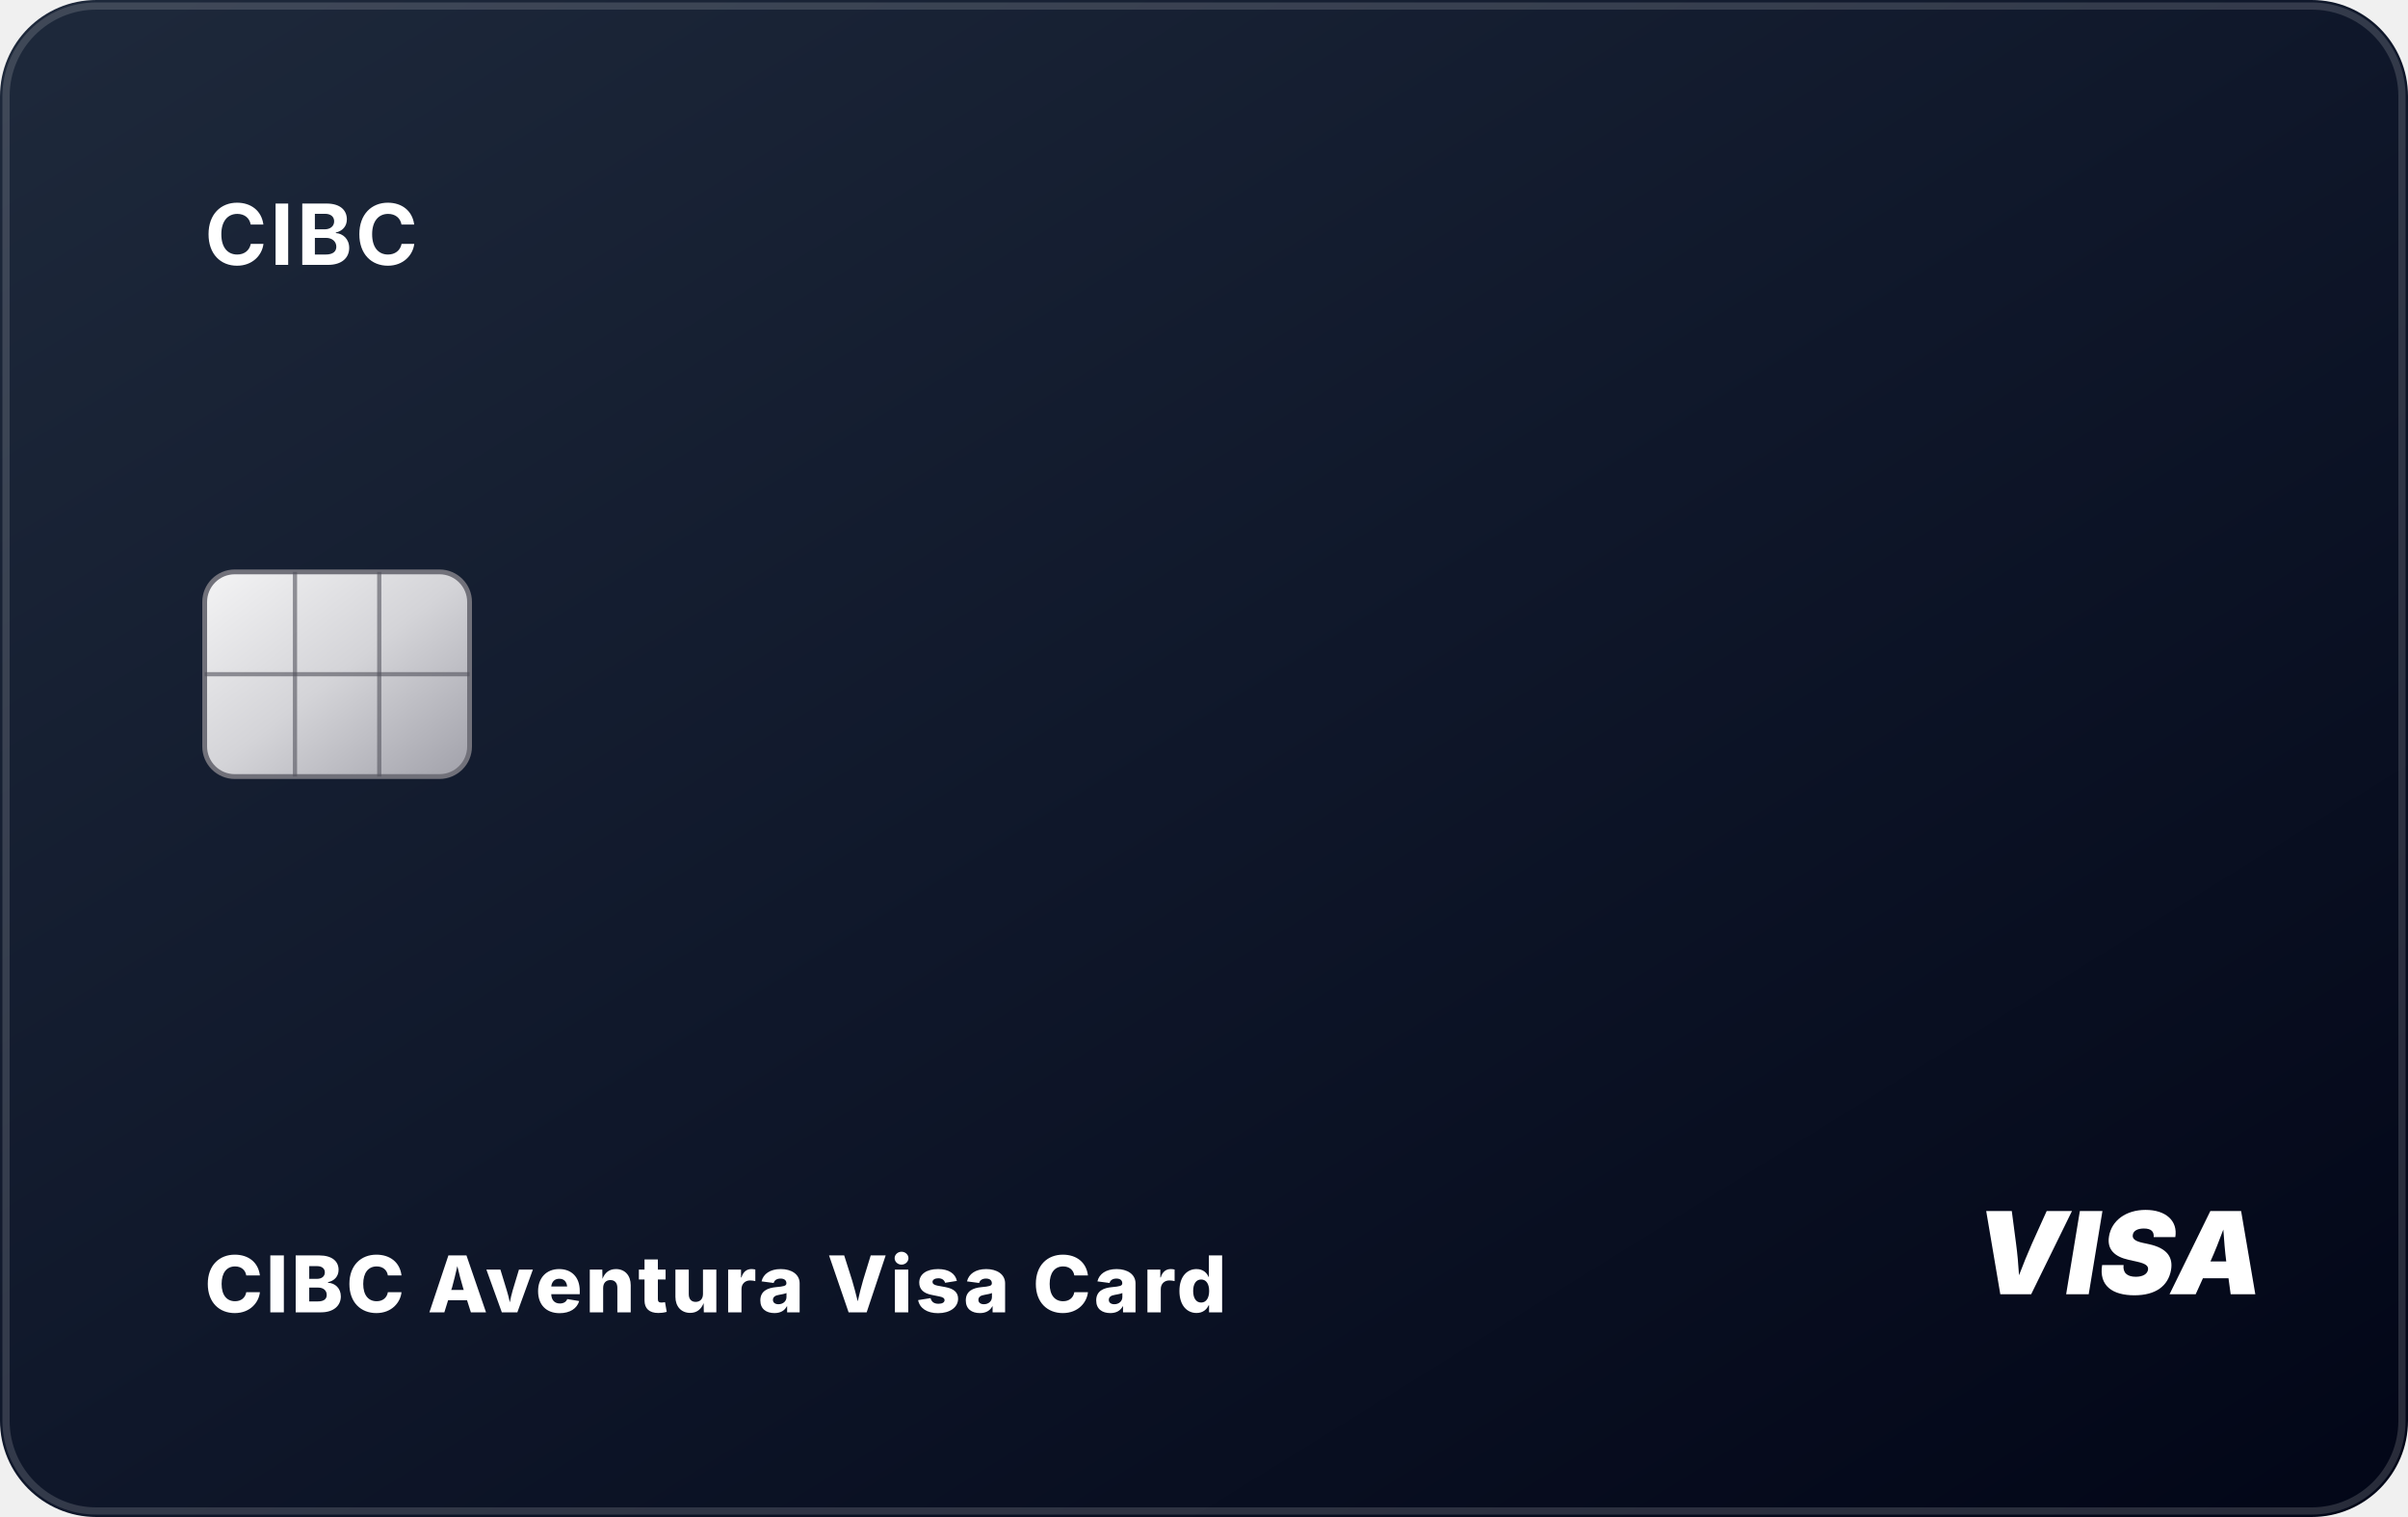
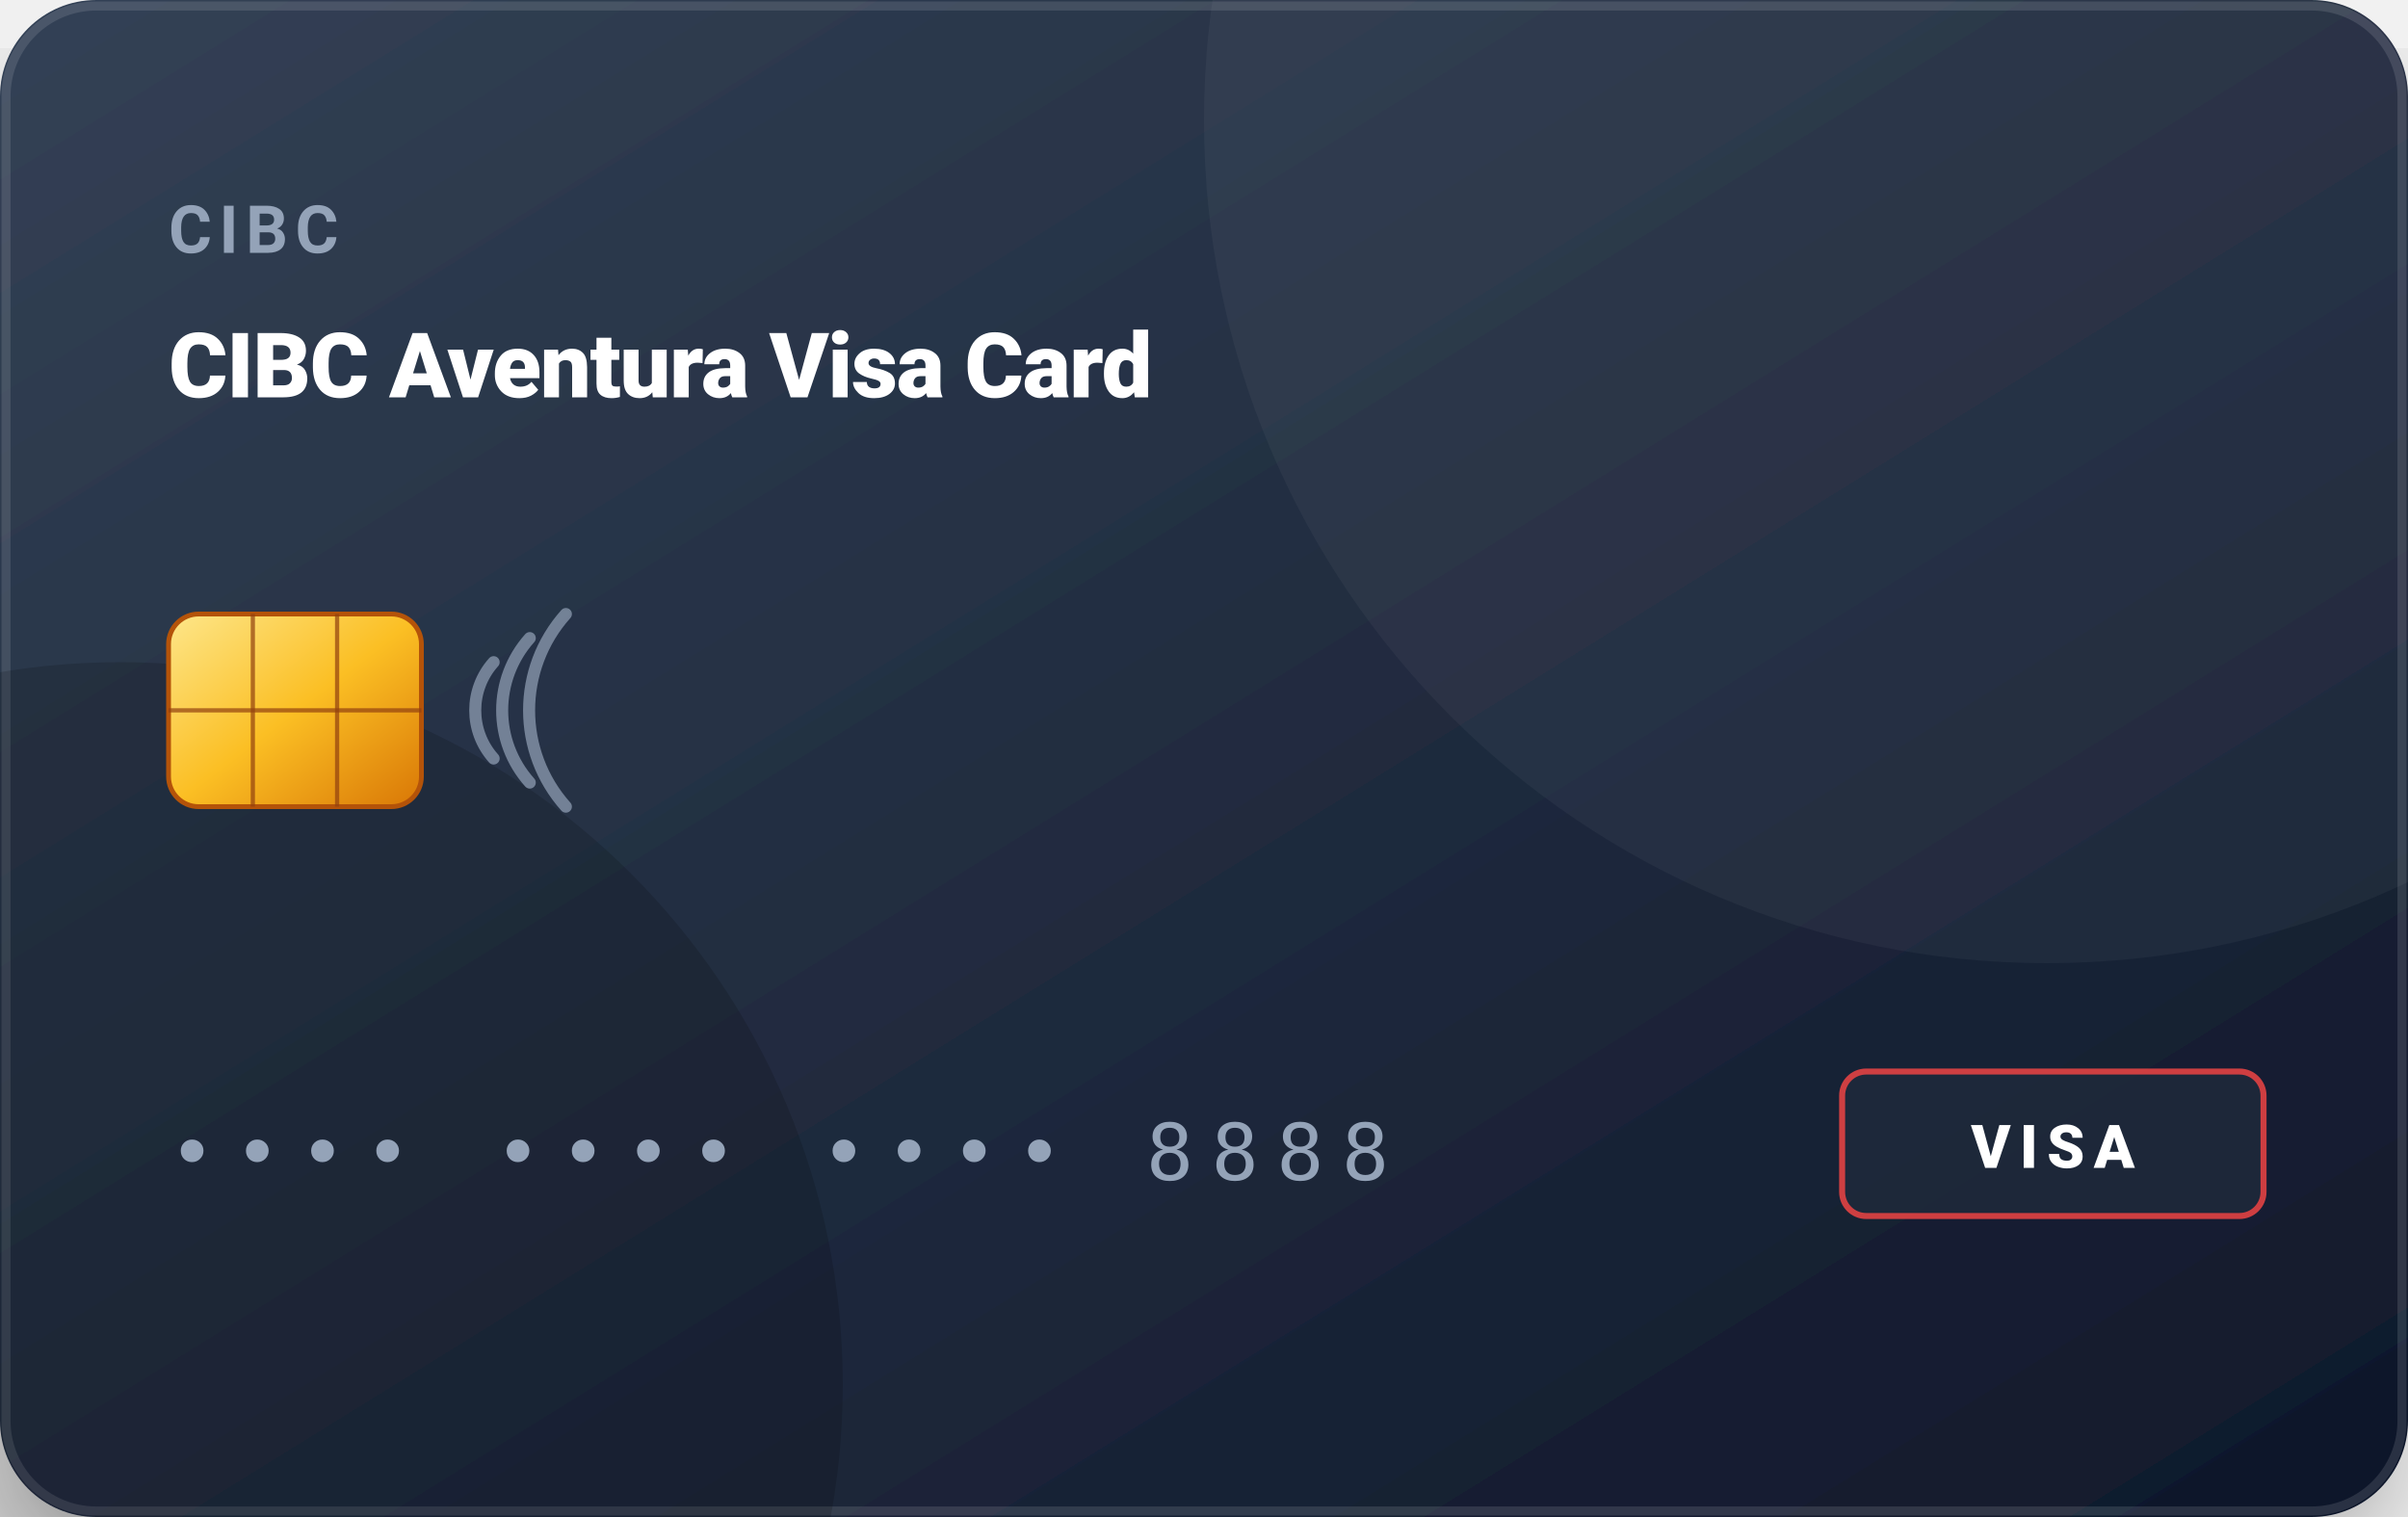
<svg xmlns="http://www.w3.org/2000/svg" viewBox="0 0 400 252" width="400" height="252">
  <defs>
-     <linearGradient id="bg-cibc-aventura-visa" x1="0%" y1="0%" x2="100%" y2="100%">
-       <stop offset="0%" stop-color="#1e293b" />
-       <stop offset="50%" stop-color="#0f172a" />
-       <stop offset="100%" stop-color="#020617" />
+     <linearGradient id="cardBg-cibc-aventura-visa" x1="0%" y1="0%" x2="100%" y2="100%">
+       <stop offset="0%" stop-color="#334155" />
+       <stop offset="100%" stop-color="#0f172a" />
    </linearGradient>
-     <linearGradient id="chipSilver" x1="0%" y1="0%" x2="100%" y2="100%">
-       <stop offset="0%" stop-color="#f4f4f5" />
-       <stop offset="50%" stop-color="#d4d4d8" />
-       <stop offset="100%" stop-color="#a1a1aa" />
+     <linearGradient id="chipGrad" x1="0%" y1="0%" x2="100%" y2="100%">
+       <stop offset="0%" stop-color="#fde68a" />
+       <stop offset="50%" stop-color="#fbbf24" />
+       <stop offset="100%" stop-color="#d97706" />
    </linearGradient>
+     <filter id="shadow" x="-5%" y="-5%" width="110%" height="110%">
+       <feDropShadow dx="0" dy="8" stdDeviation="12" flood-color="#000000" flood-opacity="0.35" />
+     </filter>
  </defs>
-   <rect width="400" height="252" rx="16" fill="url(#bg-cibc-aventura-visa)" />
-   <rect width="398" height="250" x="1" y="1" rx="15" fill="none" stroke="rgba(255,255,255,0.15)" stroke-width="1.2" />
-   <text x="34" y="44" font-family="-apple-system, sans-serif" font-size="14" font-weight="700" fill="#ffffff" letter-spacing="0.5">CIBC</text>
-   <text x="34" y="218" font-family="-apple-system, sans-serif" font-size="13" font-weight="800" fill="#ffffff" letter-spacing="0.5">CIBC Aventura Visa Card</text>
-   <g transform="translate(34, 95)">
-     <rect width="44" height="34" rx="5" fill="url(#chipSilver)" stroke="#71717a" stroke-width="0.8" />
-     <line x1="15" y1="0" x2="15" y2="34" stroke="#52525b" stroke-width="0.7" opacity="0.6" />
-     <line x1="29" y1="0" x2="29" y2="34" stroke="#52525b" stroke-width="0.7" opacity="0.6" />
-     <line x1="0" y1="17" x2="44" y2="17" stroke="#52525b" stroke-width="0.7" opacity="0.6" />
+   <rect width="400" height="252" rx="16" fill="url(#cardBg-cibc-aventura-visa)" filter="url(#shadow)" />
+   <rect width="398" height="250" x="1" y="1" rx="15" fill="none" stroke="rgba(255,255,255,0.12)" stroke-width="1.5" />
+   <circle cx="340" cy="20" r="140" fill="white" opacity="0.04" />
+   <circle cx="20" cy="230" r="120" fill="black" opacity="0.15" />
+   <text x="28" y="42" font-family="-apple-system, BlinkMacSystemFont, 'Segoe UI', Roboto, sans-serif" font-size="11" font-weight="700" letter-spacing="1.2" fill="#94a3b8" text-transform="uppercase">
+     CIBC
+   </text>
+   <text x="28" y="66" font-family="-apple-system, BlinkMacSystemFont, 'Segoe UI', Roboto, sans-serif" font-size="15" font-weight="800" letter-spacing="-0.2" fill="#ffffff">
+     CIBC Aventura Visa Card
+   </text>
+   <g transform="translate(28, 102)">
+     <rect width="42" height="32" rx="5" fill="url(#chipGrad)" stroke="#b45309" stroke-width="0.8" />
+     <line x1="14" y1="0" x2="14" y2="32" stroke="#92400e" stroke-width="0.7" opacity="0.7" />
+     <line x1="28" y1="0" x2="28" y2="32" stroke="#92400e" stroke-width="0.7" opacity="0.7" />
+     <line x1="0" y1="16" x2="42" y2="16" stroke="#92400e" stroke-width="0.7" opacity="0.7" />
  </g>
-   <g transform="translate(320, 195)">
-     <text x="32" y="20" font-family="-apple-system, sans-serif" font-size="19" font-style="italic" font-weight="900" fill="#ffffff" text-anchor="middle">VISA</text>
+   <g transform="translate(82, 110)" stroke="#94a3b8" stroke-width="2" fill="none" stroke-linecap="round" opacity="0.7">
+     <path d="M 0 16 A 12 12 0 0 1 0 0" />
+     <path d="M 6 20 A 18 18 0 0 1 6 -4" />
+     <path d="M 12 24 A 24 24 0 0 1 12 -8" />
+   </g>
+   <text x="28" y="196" font-family="'SF Mono', Menlo, Monaco, Consolas, monospace" font-size="13" letter-spacing="3" fill="#94a3b8">
+     •••• •••• •••• 8888
+   </text>
+   <g transform="translate(310, 192)">
+     <rect x="-4" y="-14" width="70" height="24" rx="4" fill="#1e293b" stroke="#ef4444" stroke-width="1" opacity="0.85" />
+     <text x="31" y="2" font-family="-apple-system, BlinkMacSystemFont, 'Segoe UI', Roboto, sans-serif" font-size="10" font-weight="900" letter-spacing="1.5" fill="#ffffff" text-anchor="middle">
+       VISA
+     </text>
  </g>
</svg>
